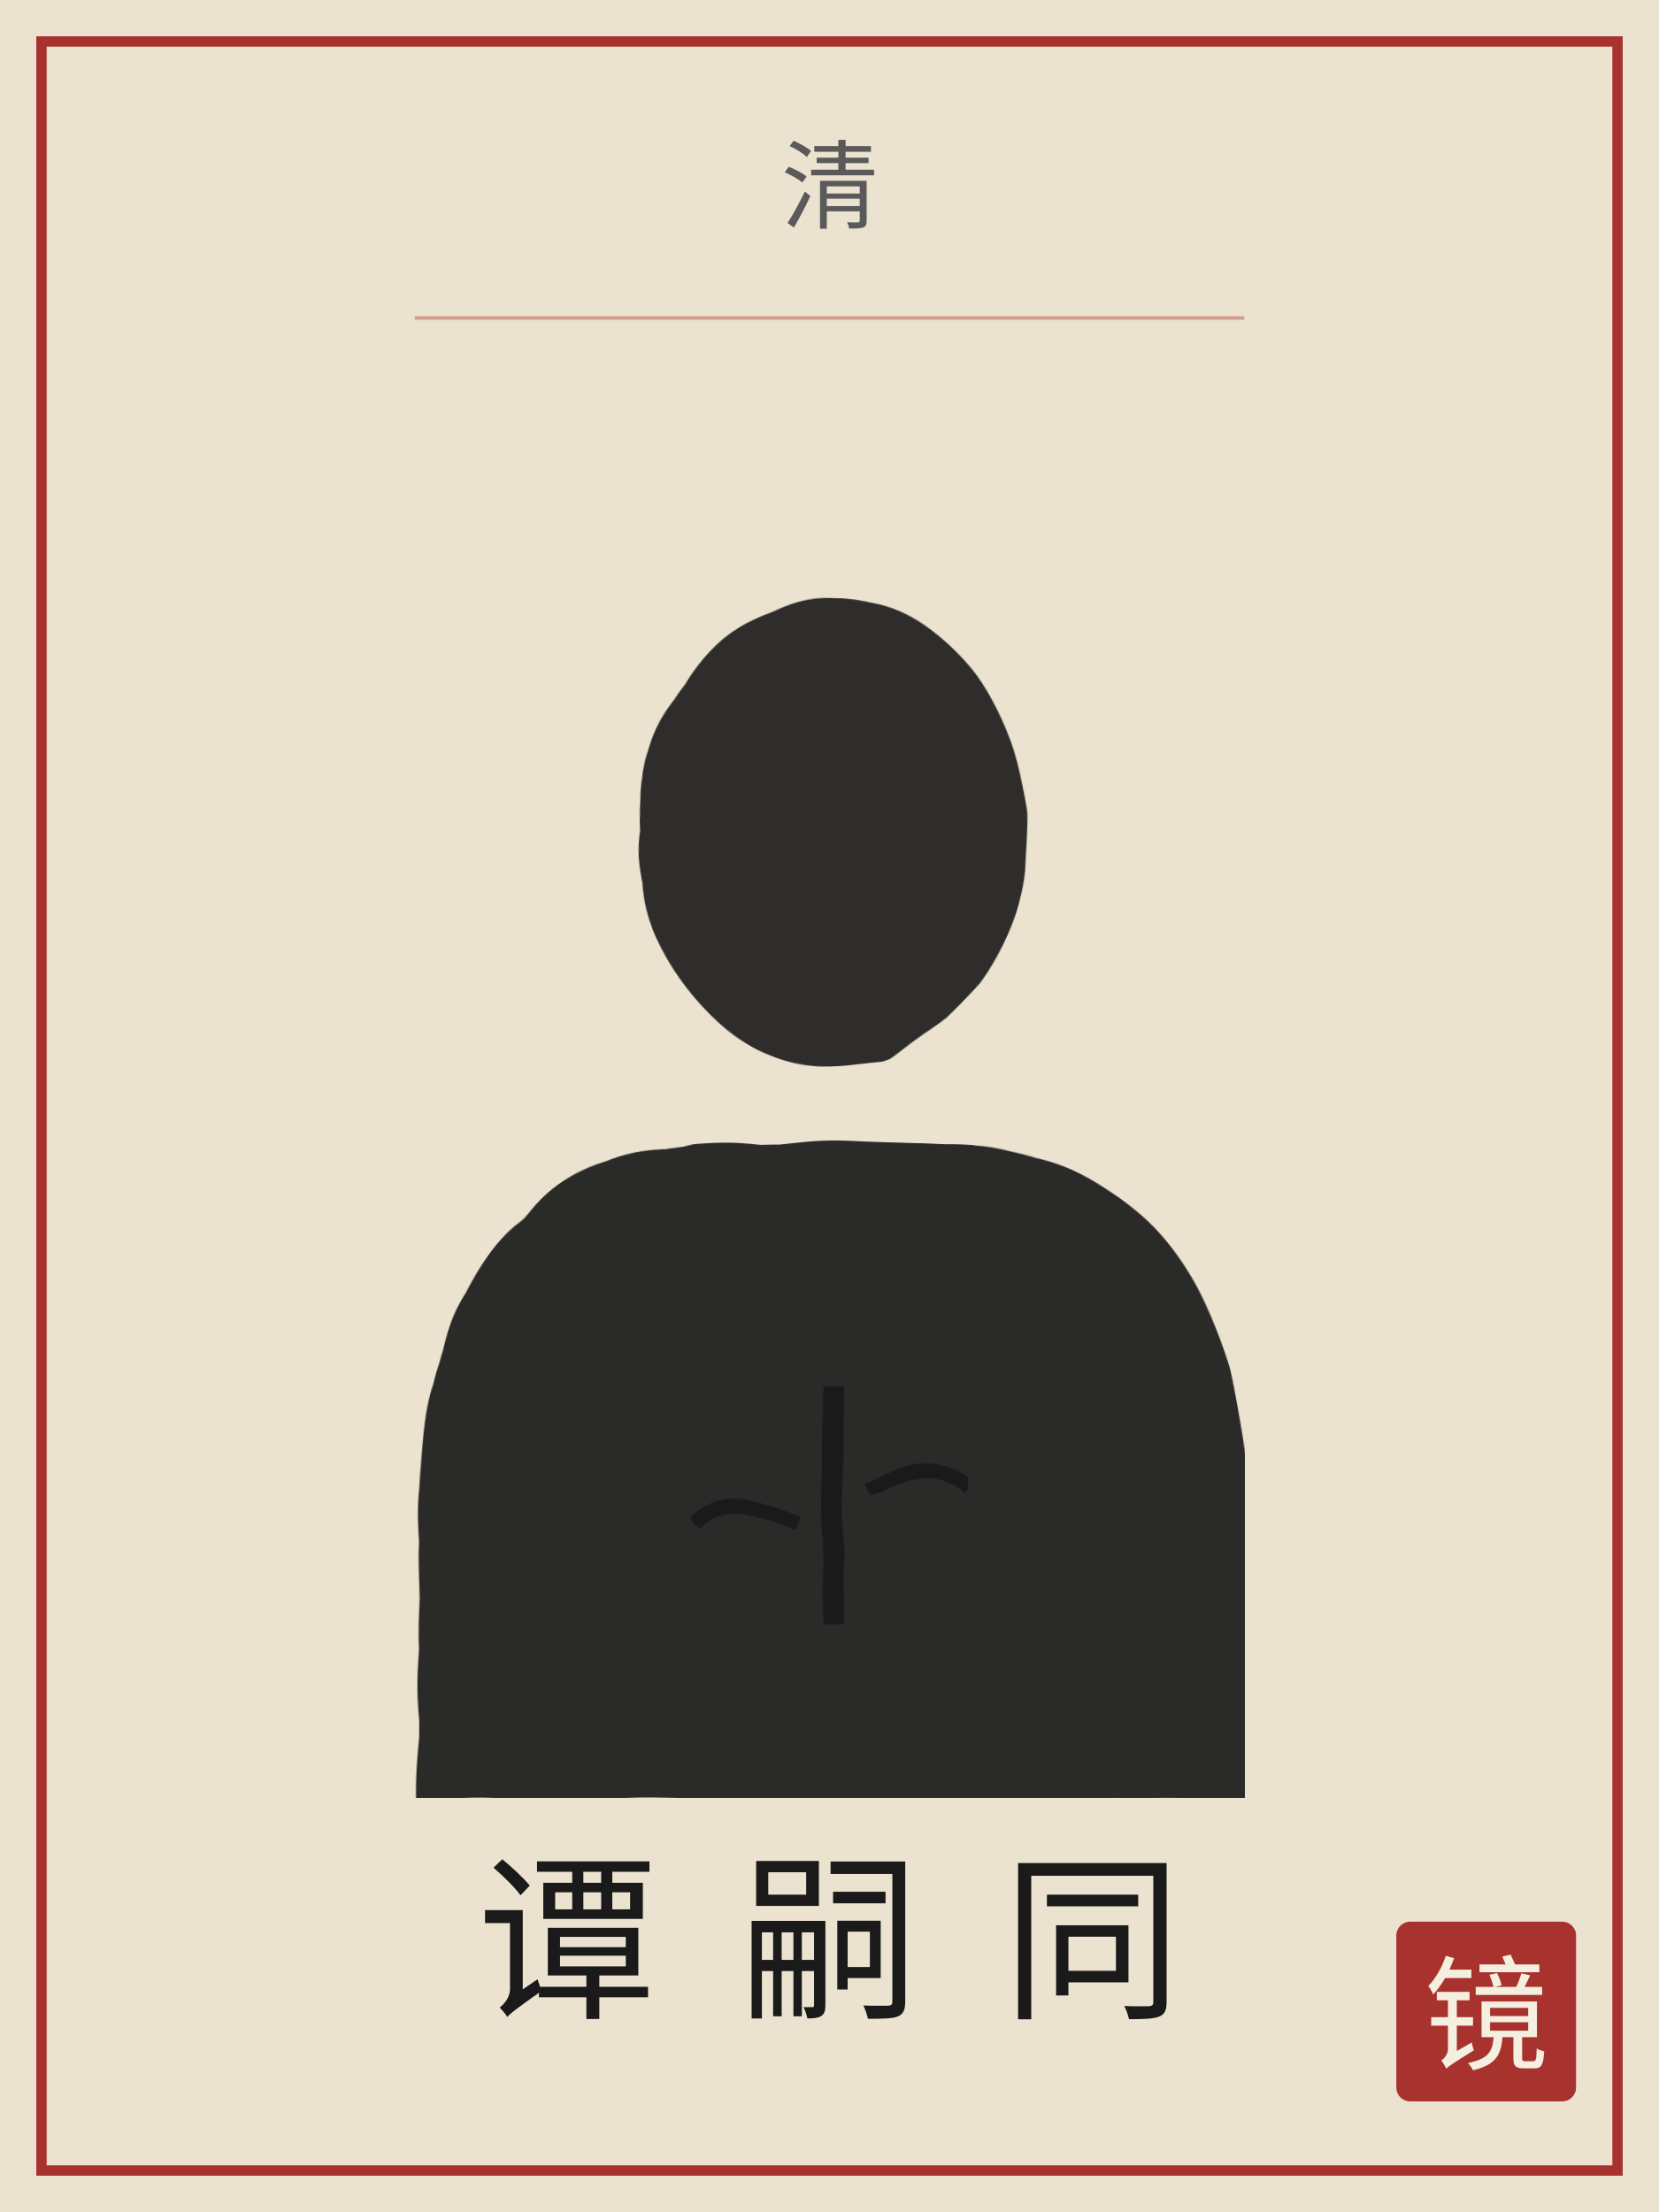
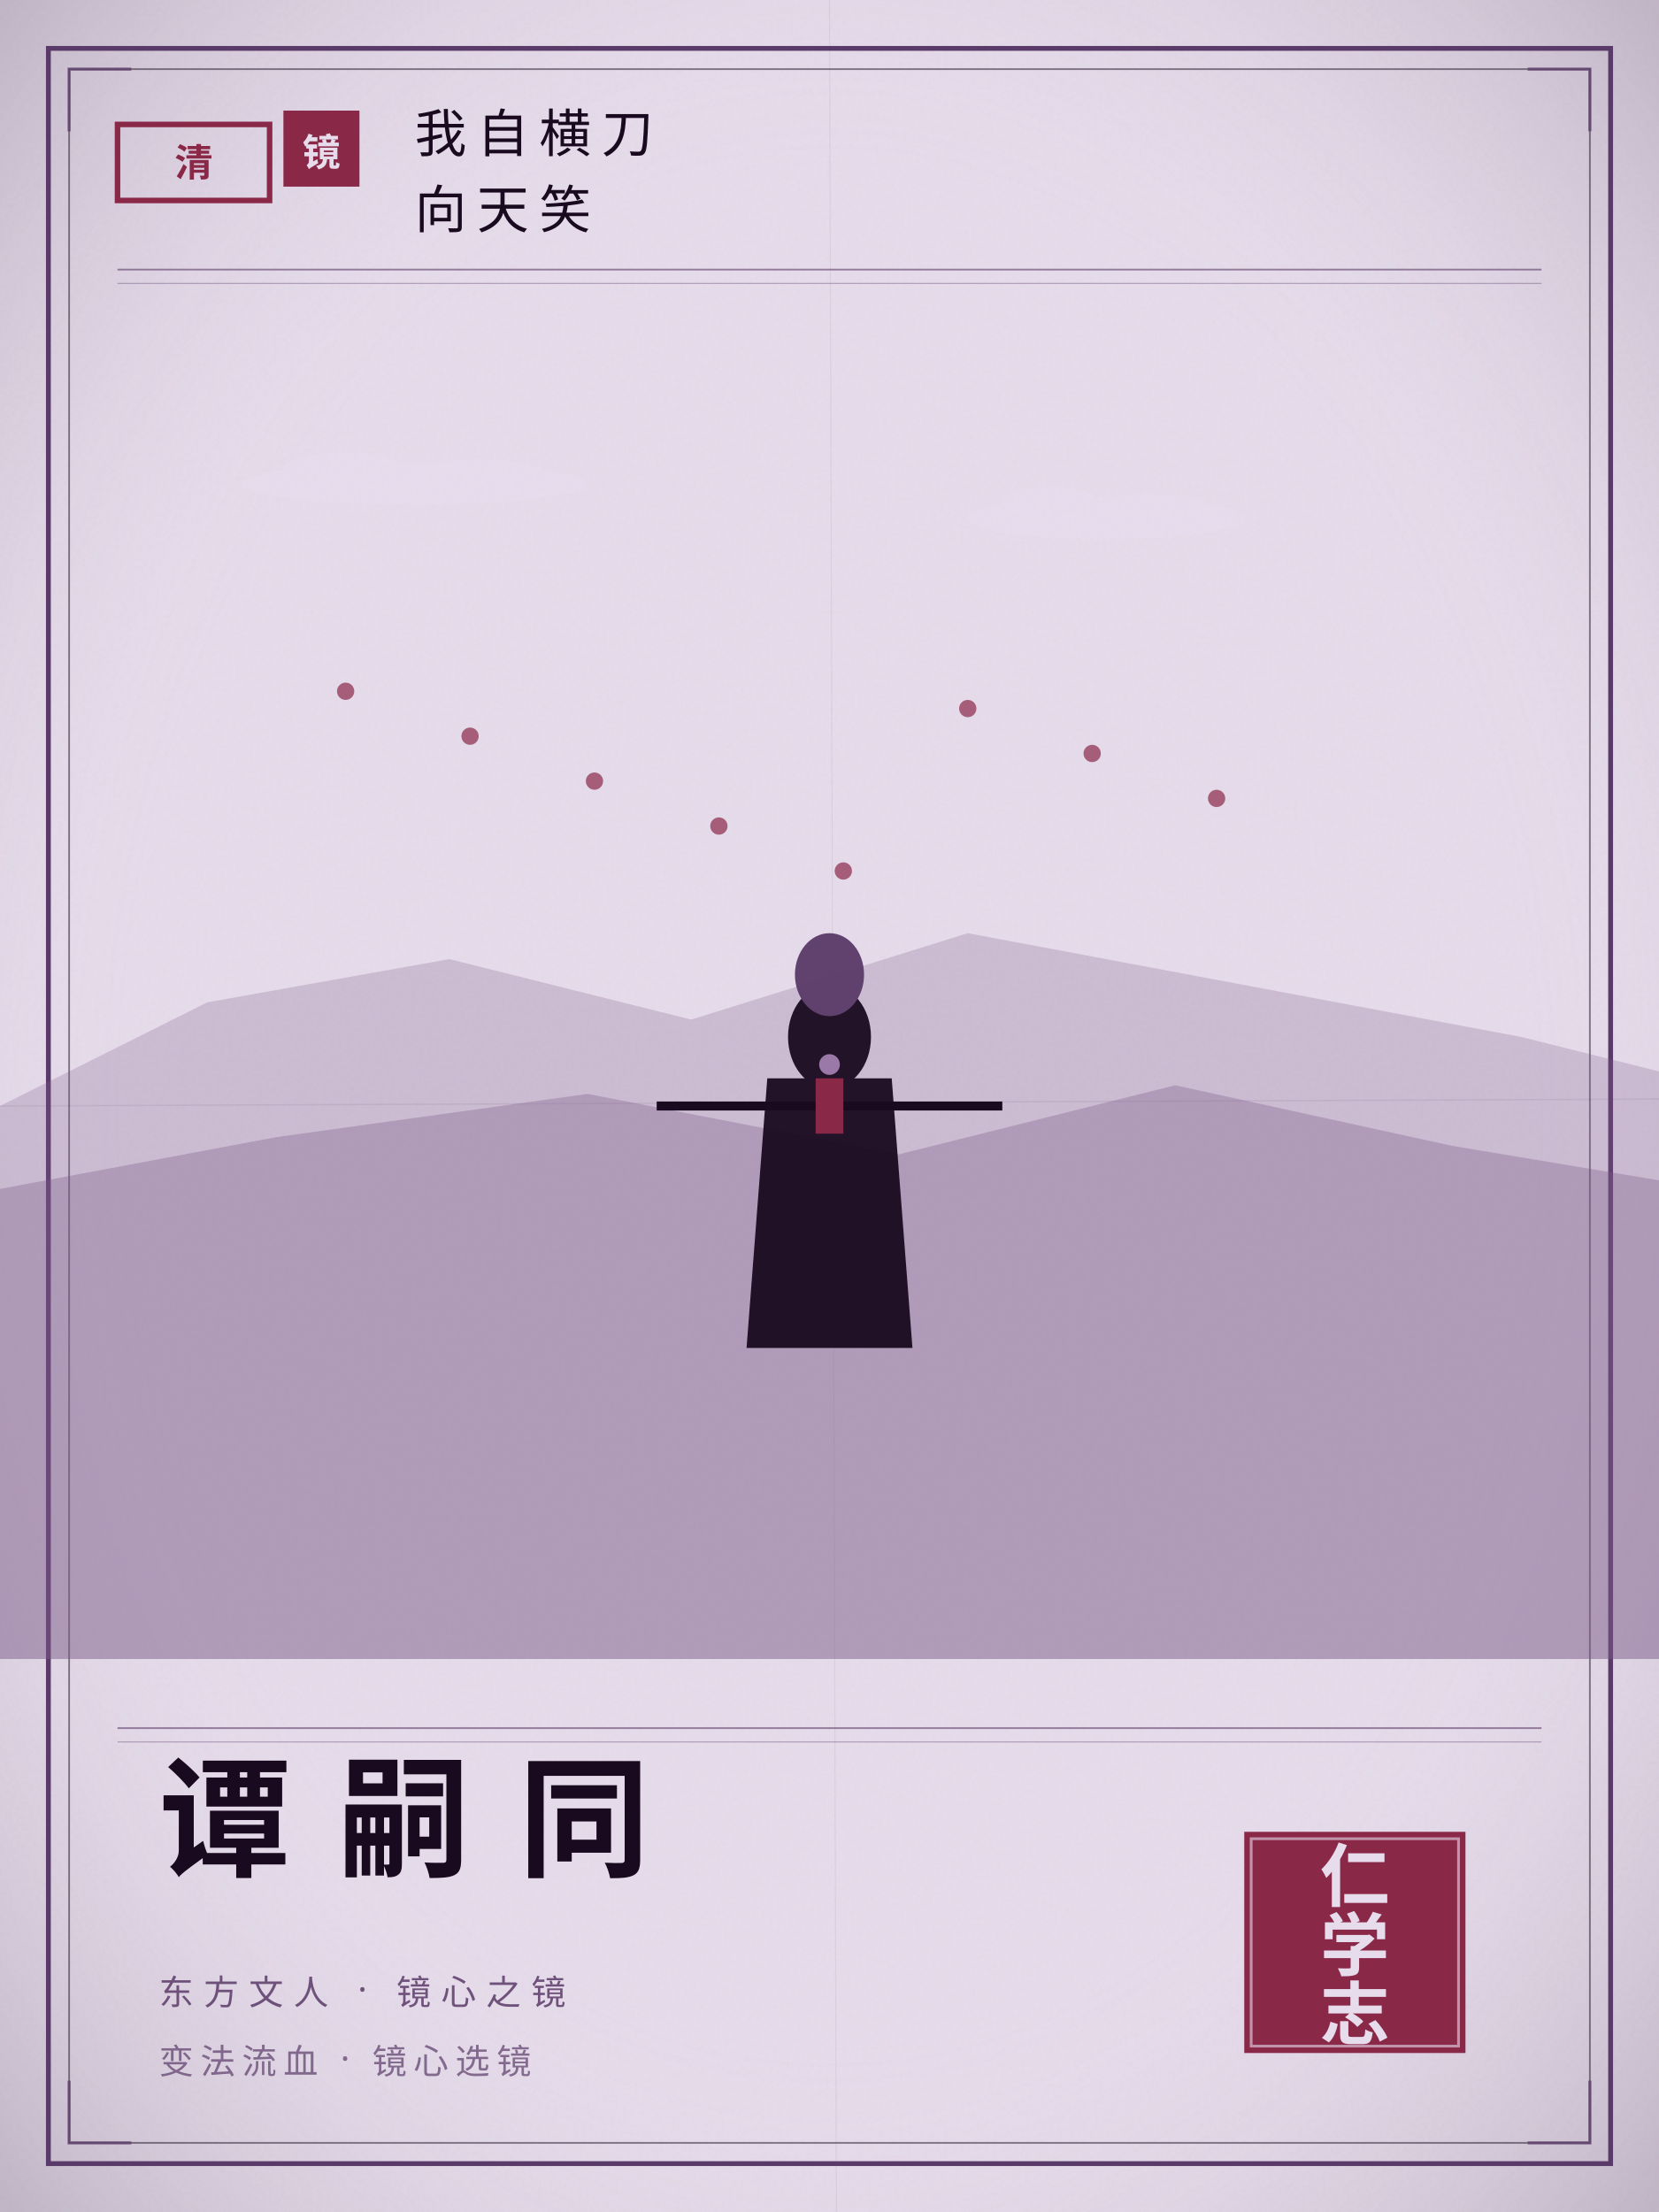
- <svg xmlns="http://www.w3.org/2000/svg" viewBox="0 0 240 320" width="240" height="320" role="img" aria-label="谭嗣同（清）">
+ <svg xmlns="http://www.w3.org/2000/svg" viewBox="0 0 480 640" width="480" height="640" preserveAspectRatio="xMidYMid meet">
  <defs>
-     <filter id="rough" x="0" y="0" width="100%" height="100%">
-       <feTurbulence baseFrequency="0.04" numOctaves="2" seed="3" />
-       <feDisplacementMap in="SourceGraphic" scale="1.5" />
+     <filter id="ink-99" x="-10%" y="-10%" width="120%" height="120%">
+       <feTurbulence type="fractalNoise" baseFrequency="0.022" numOctaves="2" seed="99" result="noise" />
+       <feDisplacementMap in="SourceGraphic" in2="noise" scale="2.4" />
+     </filter>
+     <filter id="ink-strong-99" x="-10%" y="-10%" width="120%" height="120%">
+       <feTurbulence type="fractalNoise" baseFrequency="0.045" numOctaves="3" seed="106" result="noise" />
+       <feDisplacementMap in="SourceGraphic" in2="noise" scale="3.6" />
+     </filter>
+     <filter id="wash-99" x="-20%" y="-20%" width="140%" height="140%">
+       <feTurbulence type="fractalNoise" baseFrequency="0.018" numOctaves="2" seed="102" result="t" />
+       <feDisplacementMap in="SourceGraphic" in2="t" scale="6" />
+       <feGaussianBlur stdDeviation="0.6" />
+     </filter>
+     <filter id="haze-99">
+       <feGaussianBlur stdDeviation="2.4" />
+     </filter>
+     <filter id="paper-99" x="0%" y="0%" width="100%" height="100%">
+       <feTurbulence type="fractalNoise" baseFrequency="0.85" numOctaves="2" seed="110" result="grain" />
+       <feColorMatrix in="grain" type="matrix" values="0 0 0 0 0.45                 0 0 0 0 0.35                 0 0 0 0 0.20                 0 0 0 0.10 0" />
    </filter>
  </defs>
-   <style>
-     .ink { color: #1a1a1a; }
-     .cinnabar { color: #a8322e; }
-     .rice { color: #f5efe0; }
-     .faint { color: #5a5a5a; }
-     .face-bg { fill: #ebe3cf; }
-     .frame { fill: none; stroke: #a8322e; stroke-width: 1.5; }
-     text {
-       font-family: '霞鹜文楷','LXGW WenKai','STKaiti','KaiTi',serif;
-     }
-   </style>
-   <rect width="240" height="320" fill="#ebe3cf" />
-   <rect x="6" y="6" width="228" height="308" class="frame" />
-   <text x="120" y="32" text-anchor="middle" font-size="14" letter-spacing="6" class="ink" fill="#5a5a5a">清</text>
-   <line x1="60" y1="46" x2="180" y2="46" stroke="#a8322e" stroke-width="0.5" opacity="0.4" />
-   <g class="ink" filter="url(#rough)">
-     <ellipse cx="120" cy="120" rx="28" ry="34" fill="#1a1a1a" opacity="0.9" />
-     <path d="M60 220 Q60 170 100 165 L140 165 Q180 170 180 220 L180 260 L60 260 Z" fill="#1a1a1a" opacity="0.92" />
+   <rect x="0" y="0" width="480" height="640" fill="#e6dcec" />
+   <rect x="0" y="0" width="480" height="640" fill="#e6dcec" filter="url(#paper-99)" opacity="0.55" />
+   <radialGradient id="vignette-99" cx="50%" cy="50%" r="70%">
+     <stop offset="60%" stop-color="#e6dcec" stop-opacity="0" />
+     <stop offset="100%" stop-color="#1a0a20" stop-opacity="0.18" />
+   </radialGradient>
+   <rect x="0" y="0" width="480" height="640" fill="url(#vignette-99)" />
+   <path d="M 0 320 L 480 318" stroke="#1a0a20" stroke-width="0.4" opacity="0.08" />
+   <path d="M 240 0 L 242 640" stroke="#1a0a20" stroke-width="0.3" opacity="0.06" />
+   <rect x="14" y="14" width="452" height="612" fill="none" stroke="#5a3a68" stroke-width="1.4" />
+   <rect x="20" y="20" width="440" height="600" fill="none" stroke="#1a0a20" stroke-width="0.5" opacity="0.5" />
+   <g stroke="#5a3a68" stroke-width="0.9" fill="none" opacity="0.7">
+     <path d="M 20 38 L 20 20 L 38 20" />
+     <path d="M 442 20 L 460 20 L 460 38" />
+     <path d="M 460 602 L 460 620 L 442 620" />
+     <path d="M 38 620 L 20 620 L 20 602" />
  </g>
-   <g class="ink" filter="url(#rough)">
-     <path d="M120 200 L120 235" stroke="currentColor" stroke-width="3" />
-     <path d="M115 220 Q105 215 100 220" stroke="currentColor" stroke-width="2" fill="none" />
-     <path d="M125 215 Q135 210 140 215" stroke="currentColor" stroke-width="2" fill="none" />
+   <g>
+     <g transform="translate(34 36)">
+       <rect x="0" y="0" width="44" height="22" fill="none" stroke="#8a2848" stroke-width="1.6" />
+       <text x="22" y="15" text-anchor="middle" font-family="STKaiti, KaiTi, serif" font-size="11" fill="#8a2848" letter-spacing="2" font-weight="600">清</text>
+     </g>
+     <g transform="translate(82 32)">
+       <rect x="0" y="0" width="22" height="22" fill="#8a2848" />
+       <text x="11" y="16" text-anchor="middle" font-family="serif" font-size="11" fill="#e6dcec" font-weight="700">镜</text>
+     </g>
+     <g transform="translate(120 44)">
+       <text font-family="STKaiti, KaiTi, serif" font-size="15" fill="#1a0a20" letter-spacing="3" font-weight="500">
+         <tspan x="0" dy="0">我自横刀</tspan>
+         <tspan x="0" dy="22">向天笑</tspan>
+       </text>
+     </g>
+     <line x1="34" y1="78" x2="446" y2="78" stroke="#5a3a68" stroke-width="0.5" opacity="0.6" />
+     <line x1="34" y1="82" x2="446" y2="82" stroke="#5a3a68" stroke-width="0.3" opacity="0.4" />
  </g>
-   <text x="120" y="290" text-anchor="middle" font-size="26" letter-spacing="12" class="ink" fill="#1a1a1a">谭嗣同</text>
-   <g transform="translate(202,278)">
-     <rect x="0" y="0" width="26" height="26" fill="#a8322e" rx="2" />
-     <text x="13" y="20" text-anchor="middle" font-size="18" fill="#f5efe0">镜</text>
+   <g>
+     <g filter="url(#haze-50)" opacity="0.7">
+       <path d="M 0 320 L 60 290 L 130 277.5 L 200 295 L 280 270 L 360 285 L 440 300 L 480 310 L 480 480 L 0 480 Z" fill="#7a5a88" opacity="0.35" />
+       <path d="M 0 344 L 80 329 L 170 316.5 L 260 334 L 340 314 L 420 331.5 L 480 341.5 L 480 480 L 0 480 Z" fill="#7a5a88" opacity="0.55" />
+     </g>
+     <g fill="#e6dcec" opacity="0.85">
+       <ellipse cx="120" cy="140" rx="50" ry="6" />
+       <ellipse cx="100" cy="136" rx="18" ry="5" />
+       <ellipse cx="138" cy="137" rx="20" ry="4" />
+     </g>
+     <g fill="#e6dcec" opacity="0.85">
+       <ellipse cx="320" cy="150" rx="40" ry="6" />
+       <ellipse cx="304" cy="146" rx="14.4" ry="5" />
+       <ellipse cx="334.4" cy="147" rx="16" ry="4" />
+     </g>
+     <g transform="translate(240 300)" fill="#1a0a20" opacity="0.95">
+       <ellipse cx="0" cy="0" rx="12" ry="15" />
+       <path d="M -18 12 L -24 90 L 24 90 L 18 12 Z" />
+       <ellipse cx="0" cy="-18" rx="10" ry="12" fill="#5a3a68" />
+     </g>
+     <g transform="translate(240 320)">
+       <line x1="-50" y1="0" x2="50" y2="0" stroke="#1a0a20" stroke-width="2.6" />
+       <rect x="-4" y="-8" width="8" height="16" fill="#8a2848" />
+       <circle cx="0" cy="-12" r="3" fill="#9a78a8" />
+     </g>
+     <g>
+       <circle cx="100" cy="200" r="2.5" fill="#8a2848" opacity="0.7" />
+       <circle cx="136" cy="213" r="2.5" fill="#8a2848" opacity="0.7" />
+       <circle cx="172" cy="226" r="2.5" fill="#8a2848" opacity="0.7" />
+       <circle cx="208" cy="239" r="2.5" fill="#8a2848" opacity="0.7" />
+       <circle cx="244" cy="252" r="2.5" fill="#8a2848" opacity="0.7" />
+       <circle cx="280" cy="205" r="2.5" fill="#8a2848" opacity="0.7" />
+       <circle cx="316" cy="218" r="2.5" fill="#8a2848" opacity="0.7" />
+       <circle cx="352" cy="231" r="2.5" fill="#8a2848" opacity="0.7" />
+     </g>
+   </g>
+   <g>
+     <line x1="34" y1="500" x2="446" y2="500" stroke="#5a3a68" stroke-width="0.5" opacity="0.6" />
+     <line x1="34" y1="504" x2="446" y2="504" stroke="#5a3a68" stroke-width="0.3" opacity="0.4" />
+     <g transform="translate(46 540)">
+       <text font-family="STKaiti, KaiTi, serif" font-size="38" fill="#1a0a20" letter-spacing="14" font-weight="700">谭嗣同</text>
+       <text x="0" y="40" font-family="STKaiti, KaiTi, serif" font-size="10" fill="#5a3a68" letter-spacing="3" opacity="0.85">东方文人 · 镜心之镜</text>
+     </g>
+     <g transform="translate(360 530)">
+       <rect x="0" y="0" width="64" height="64" fill="#8a2848" filter="url(#ink-40)" />
+       <rect x="2" y="2" width="60" height="60" fill="none" stroke="#e6dcec" stroke-width="0.8" opacity="0.6" />
+       <text x="32" y="20" text-anchor="middle" font-family="serif" font-size="20" fill="#e6dcec" font-weight="900">仁</text>
+       <text x="32" y="40" text-anchor="middle" font-family="serif" font-size="20" fill="#e6dcec" font-weight="900">学</text>
+       <text x="32" y="60" text-anchor="middle" font-family="serif" font-size="20" fill="#e6dcec" font-weight="900">志</text>
+     </g>
+   </g>
+   <g transform="translate(46 600)">
+     <text font-family="STKaiti, KaiTi, serif" font-size="10" fill="#5a3a68" letter-spacing="2" opacity="0.7">变法流血 · 镜心选镜</text>
  </g>
</svg>
